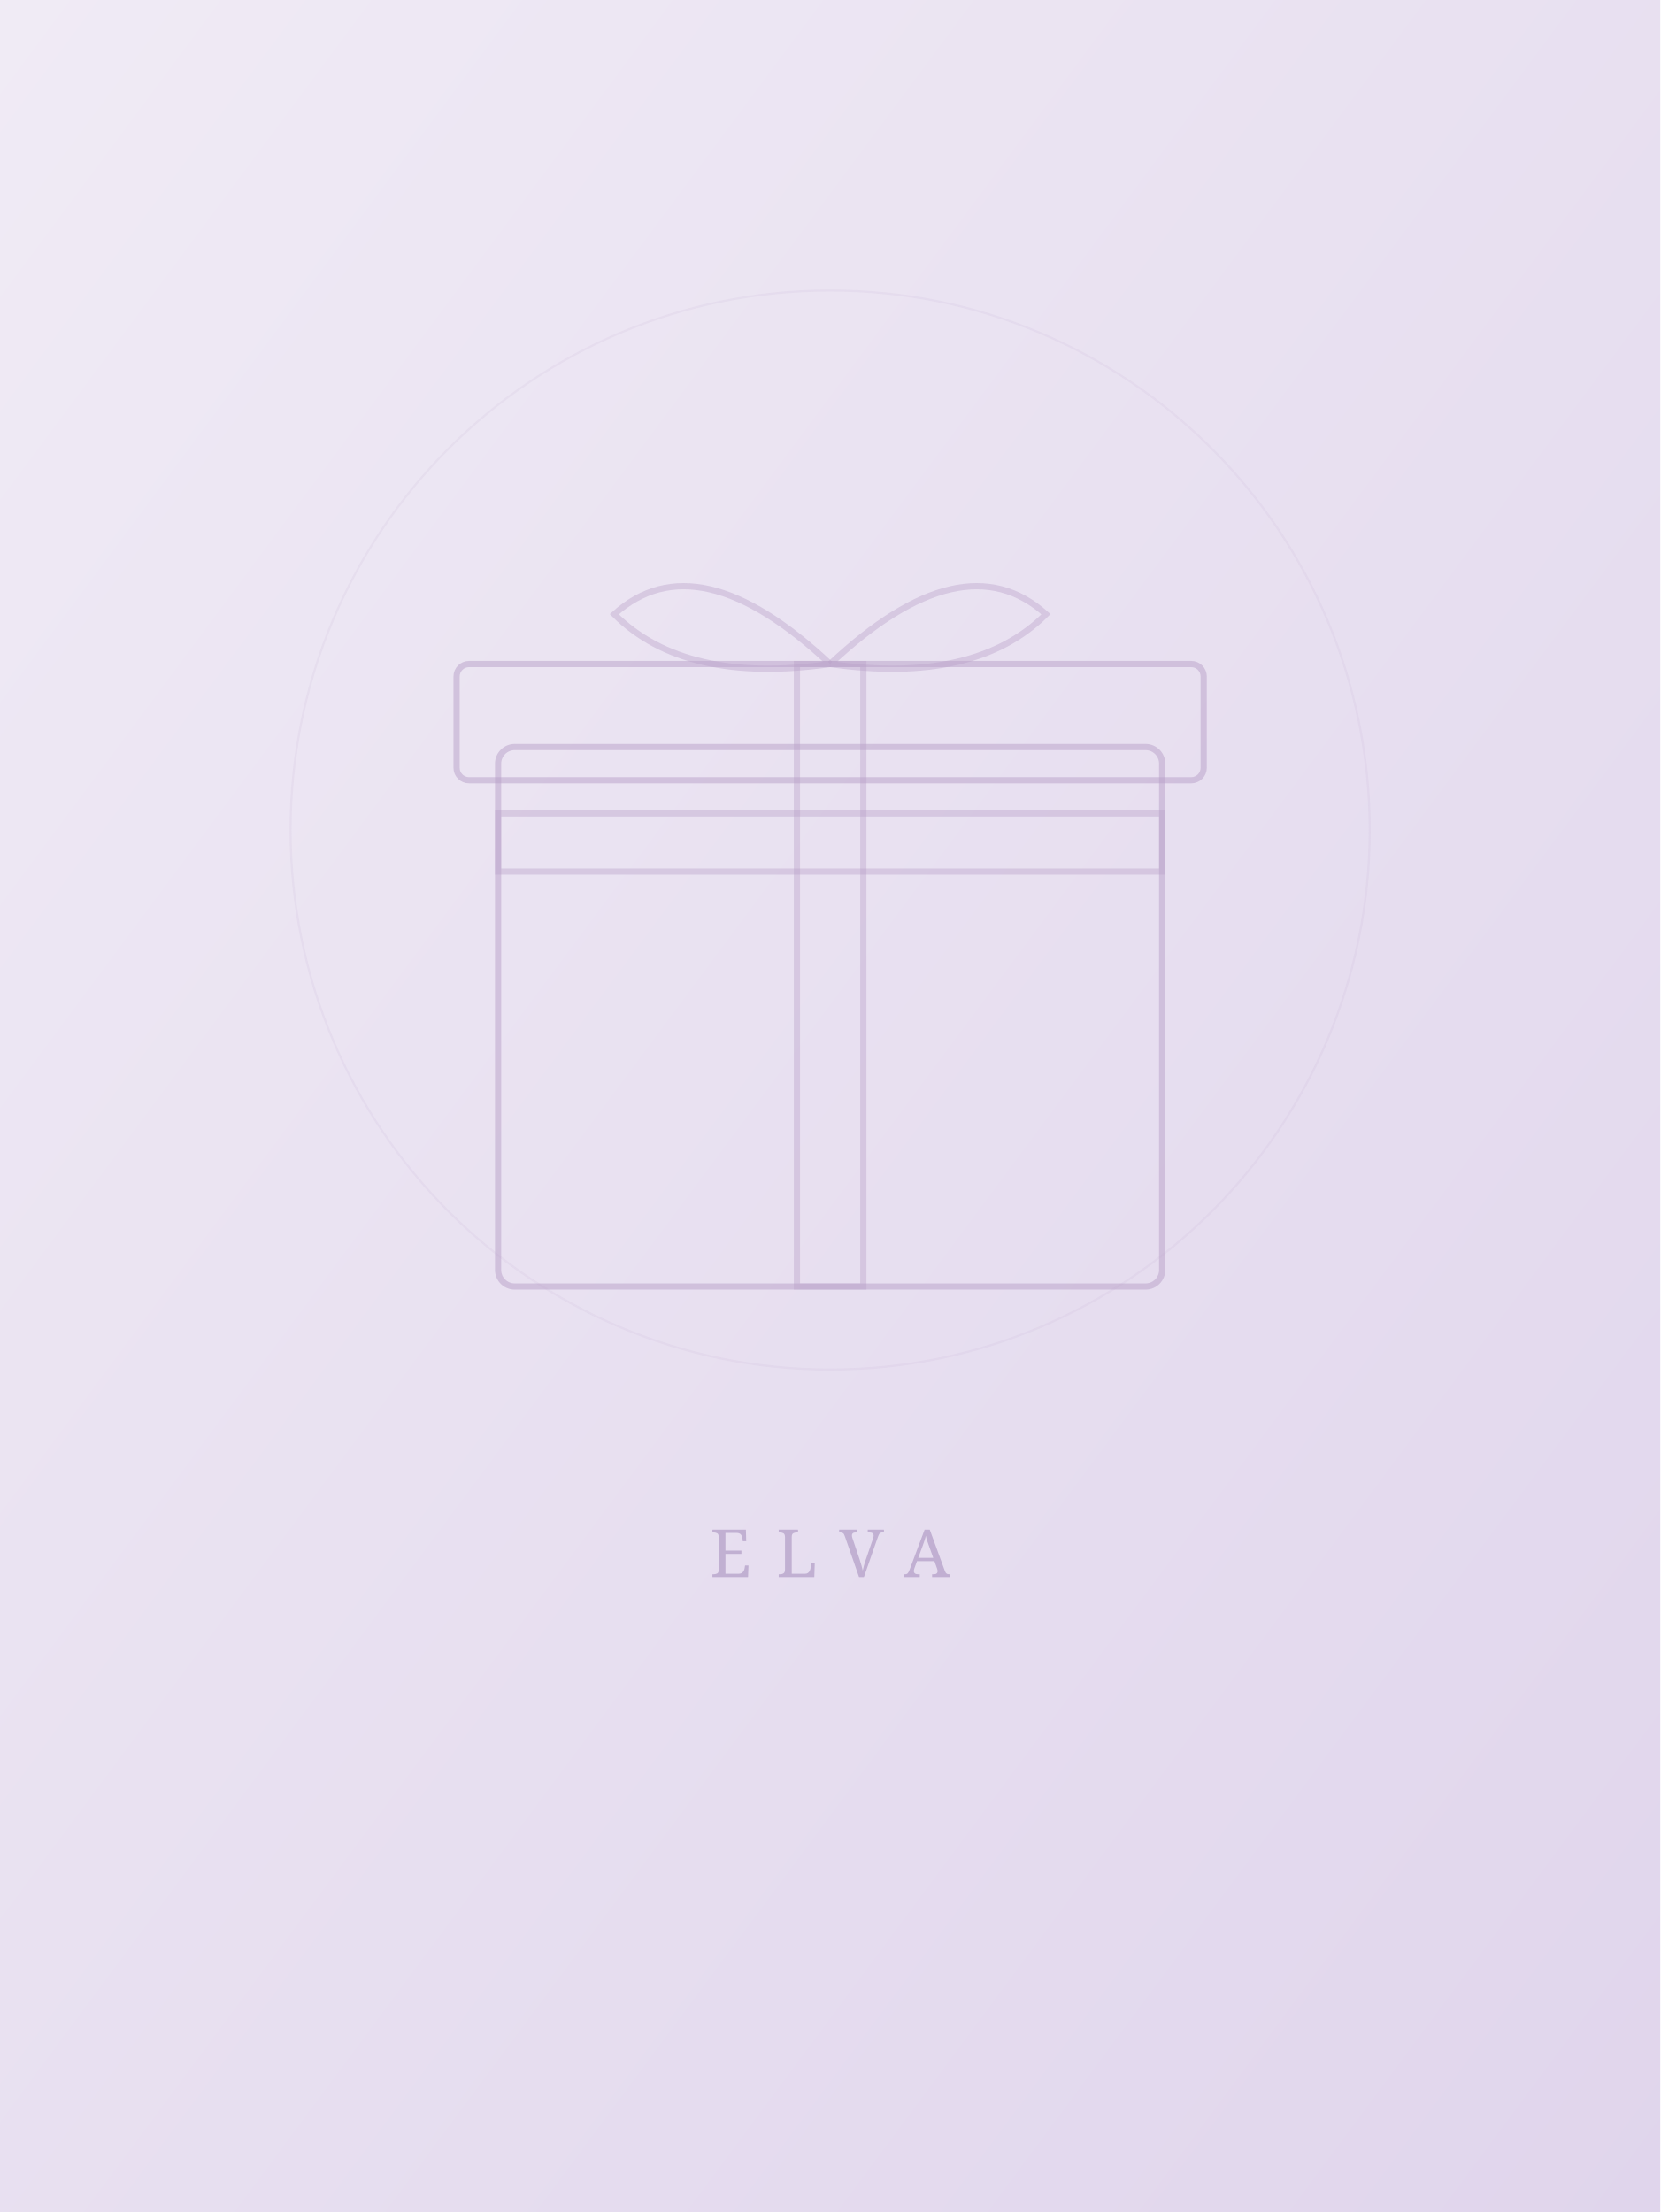
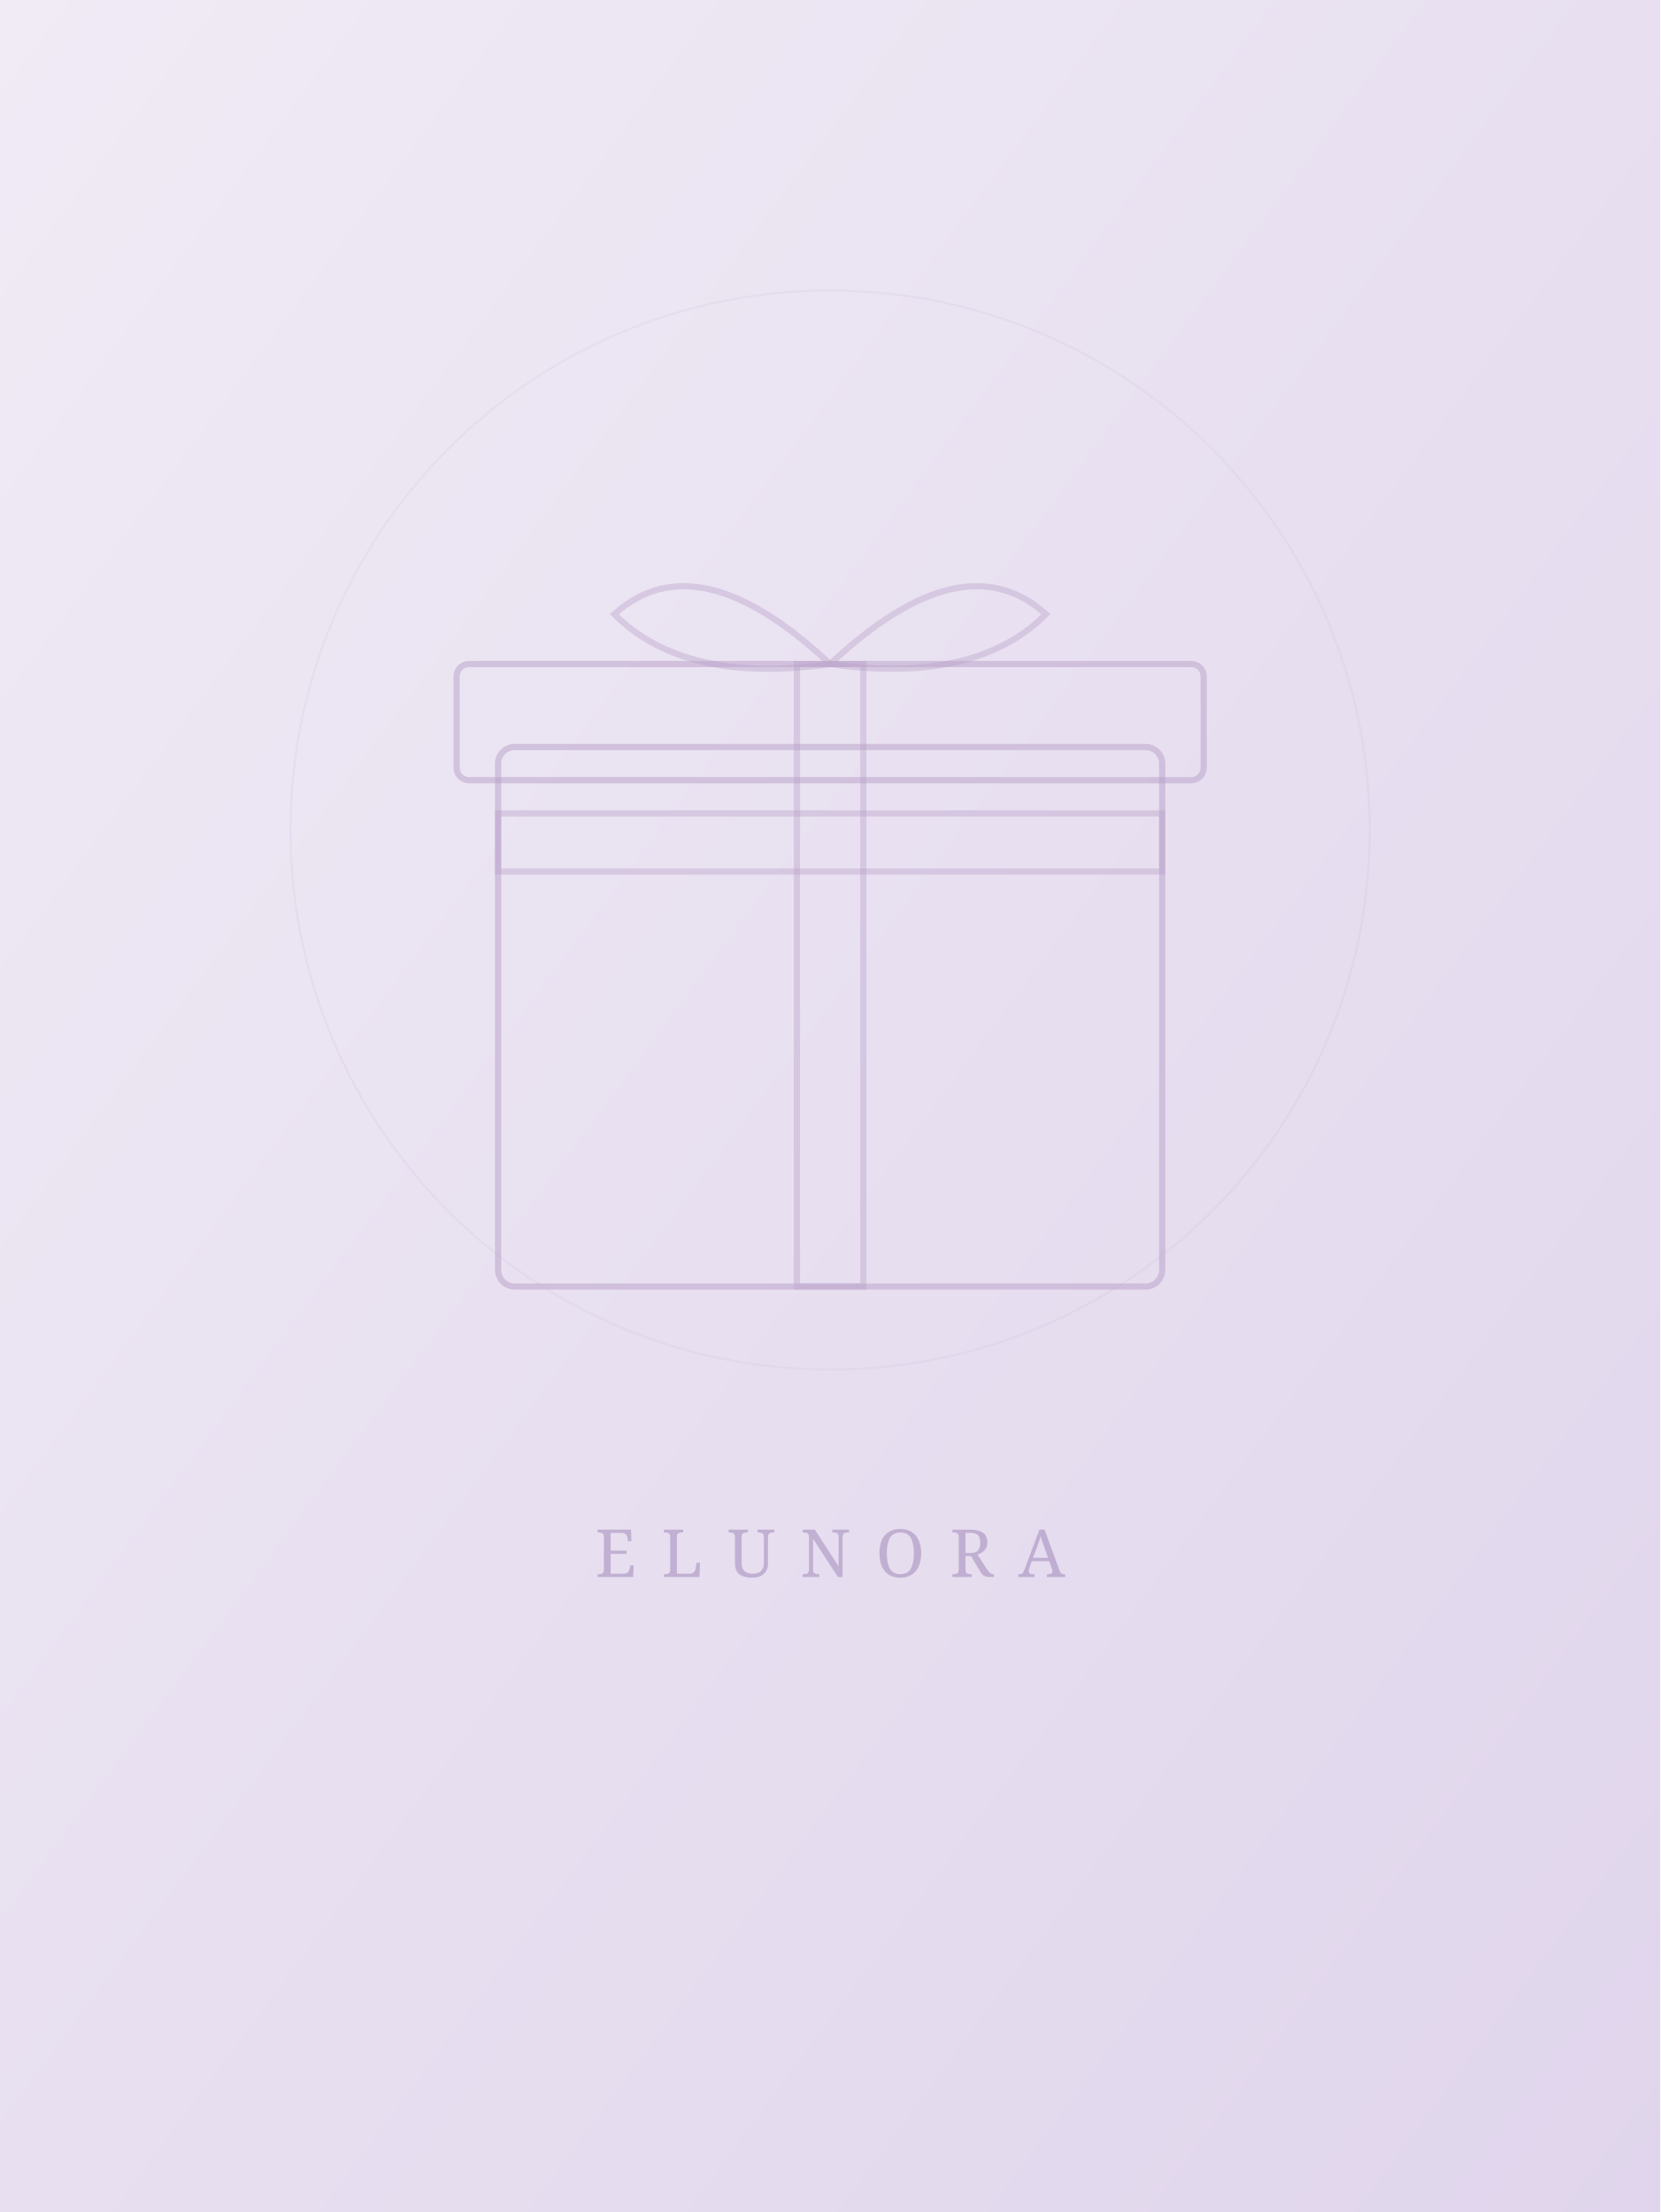
<svg xmlns="http://www.w3.org/2000/svg" viewBox="0 0 400 533" width="400" height="533">
  <defs>
    <linearGradient id="bg" x1="0%" y1="0%" x2="100%" y2="100%">
      <stop offset="0%" style="stop-color:#F0EBF5" />
      <stop offset="100%" style="stop-color:#E0D5EC" />
    </linearGradient>
  </defs>
  <rect width="400" height="533" fill="url(#bg)" />
  <rect x="120" y="180" width="160" height="130" rx="4" fill="none" stroke="#B8A0C8" stroke-width="1.5" opacity="0.5" />
  <rect x="110" y="160" width="180" height="28" rx="3" fill="none" stroke="#B8A0C8" stroke-width="1.5" opacity="0.5" />
  <rect x="192" y="160" width="16" height="150" fill="none" stroke="#B8A0C8" stroke-width="1.5" opacity="0.4" />
  <rect x="120" y="196" width="160" height="14" fill="none" stroke="#B8A0C8" stroke-width="1.5" opacity="0.4" />
  <path d="M 200 160 Q 168 130 148 148 Q 165 165 200 160" fill="none" stroke="#B8A0C8" stroke-width="1.5" opacity="0.4" />
  <path d="M 200 160 Q 232 130 252 148 Q 235 165 200 160" fill="none" stroke="#B8A0C8" stroke-width="1.5" opacity="0.4" />
  <circle cx="200" cy="200" r="130" fill="none" stroke="#B8A0C8" stroke-width="0.5" opacity="0.12" />
-   <text x="200" y="380" font-family="Georgia, serif" font-size="16" fill="#7A5A9A" text-anchor="middle" letter-spacing="6" opacity="0.35">ELVA</text>
+   <text x="200" y="380" font-family="Georgia, serif" font-size="16" fill="#7A5A9A" text-anchor="middle" letter-spacing="6" opacity="0.35">ELUNORA</text>
</svg>
